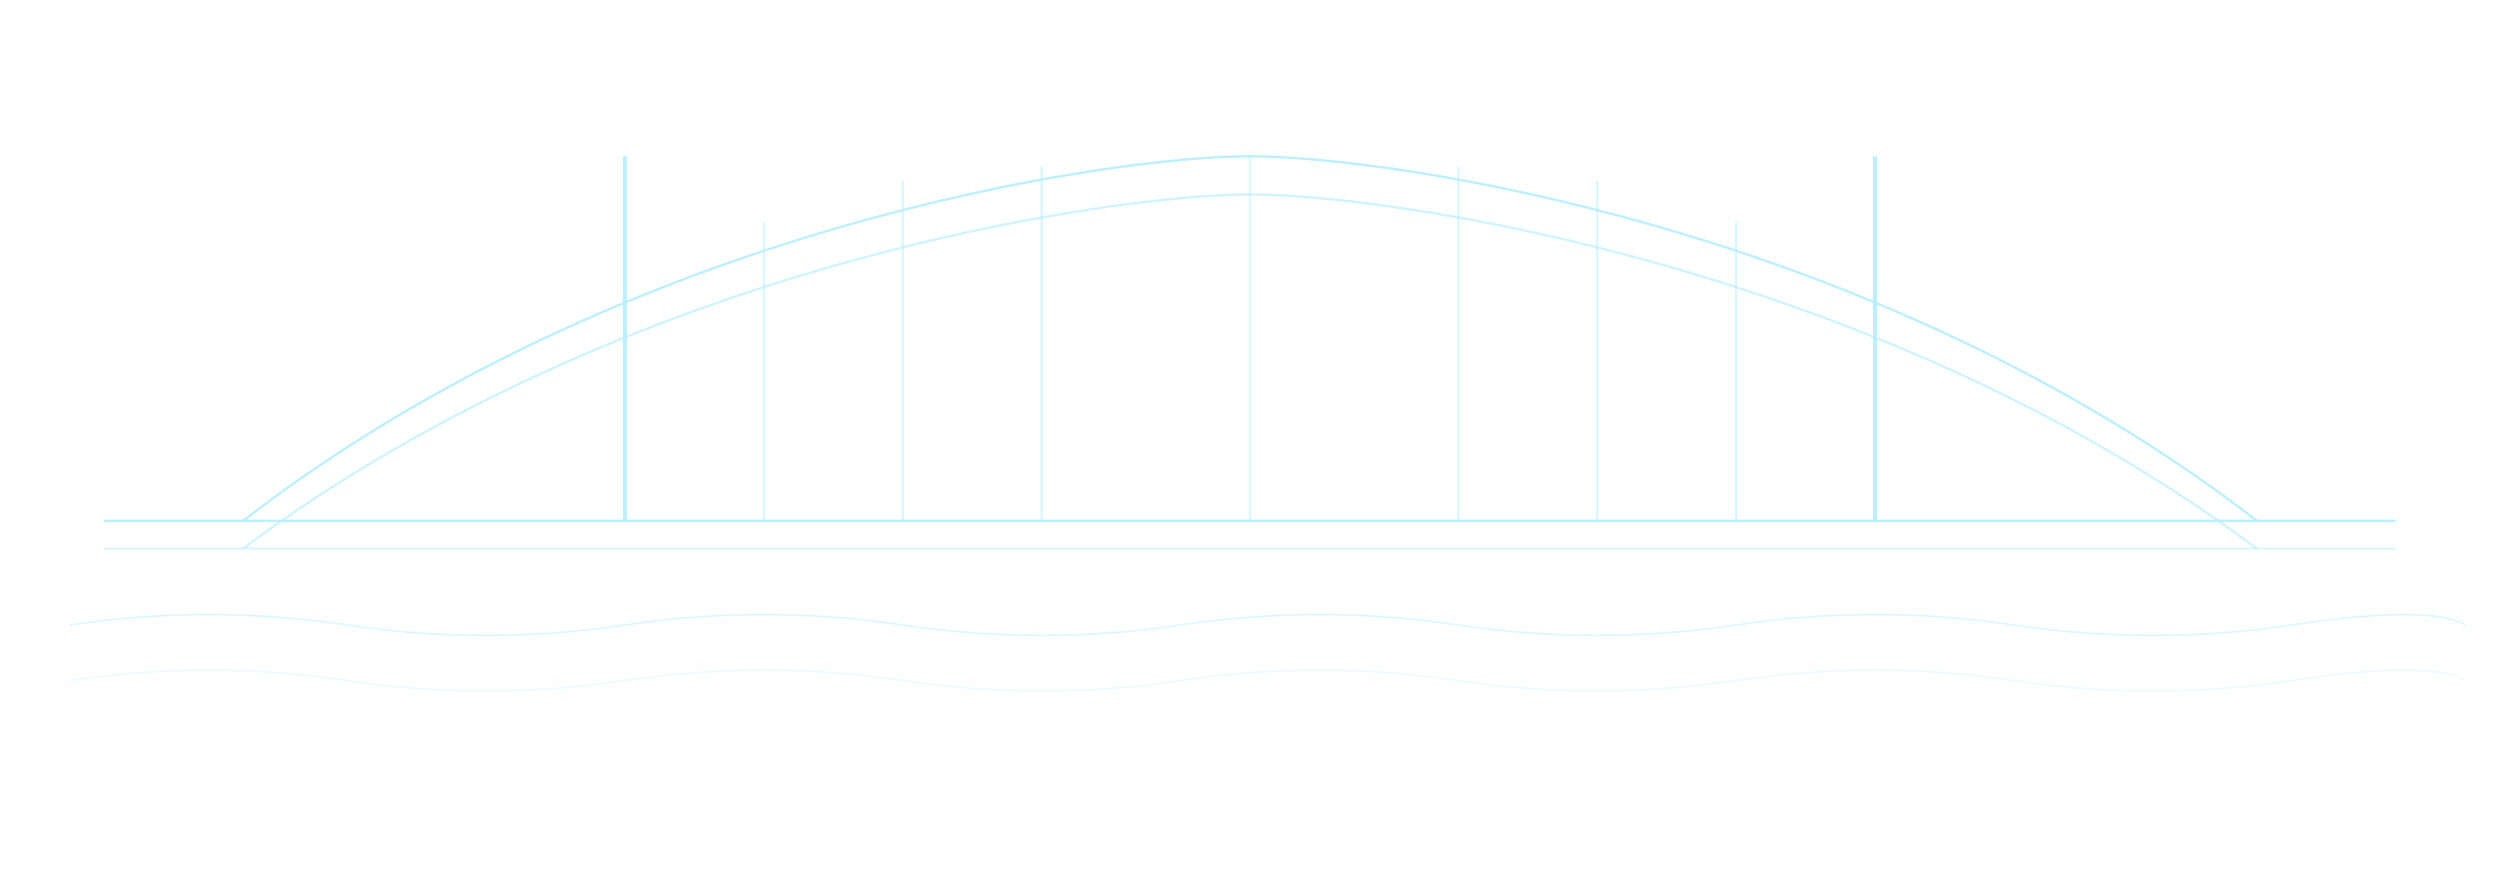
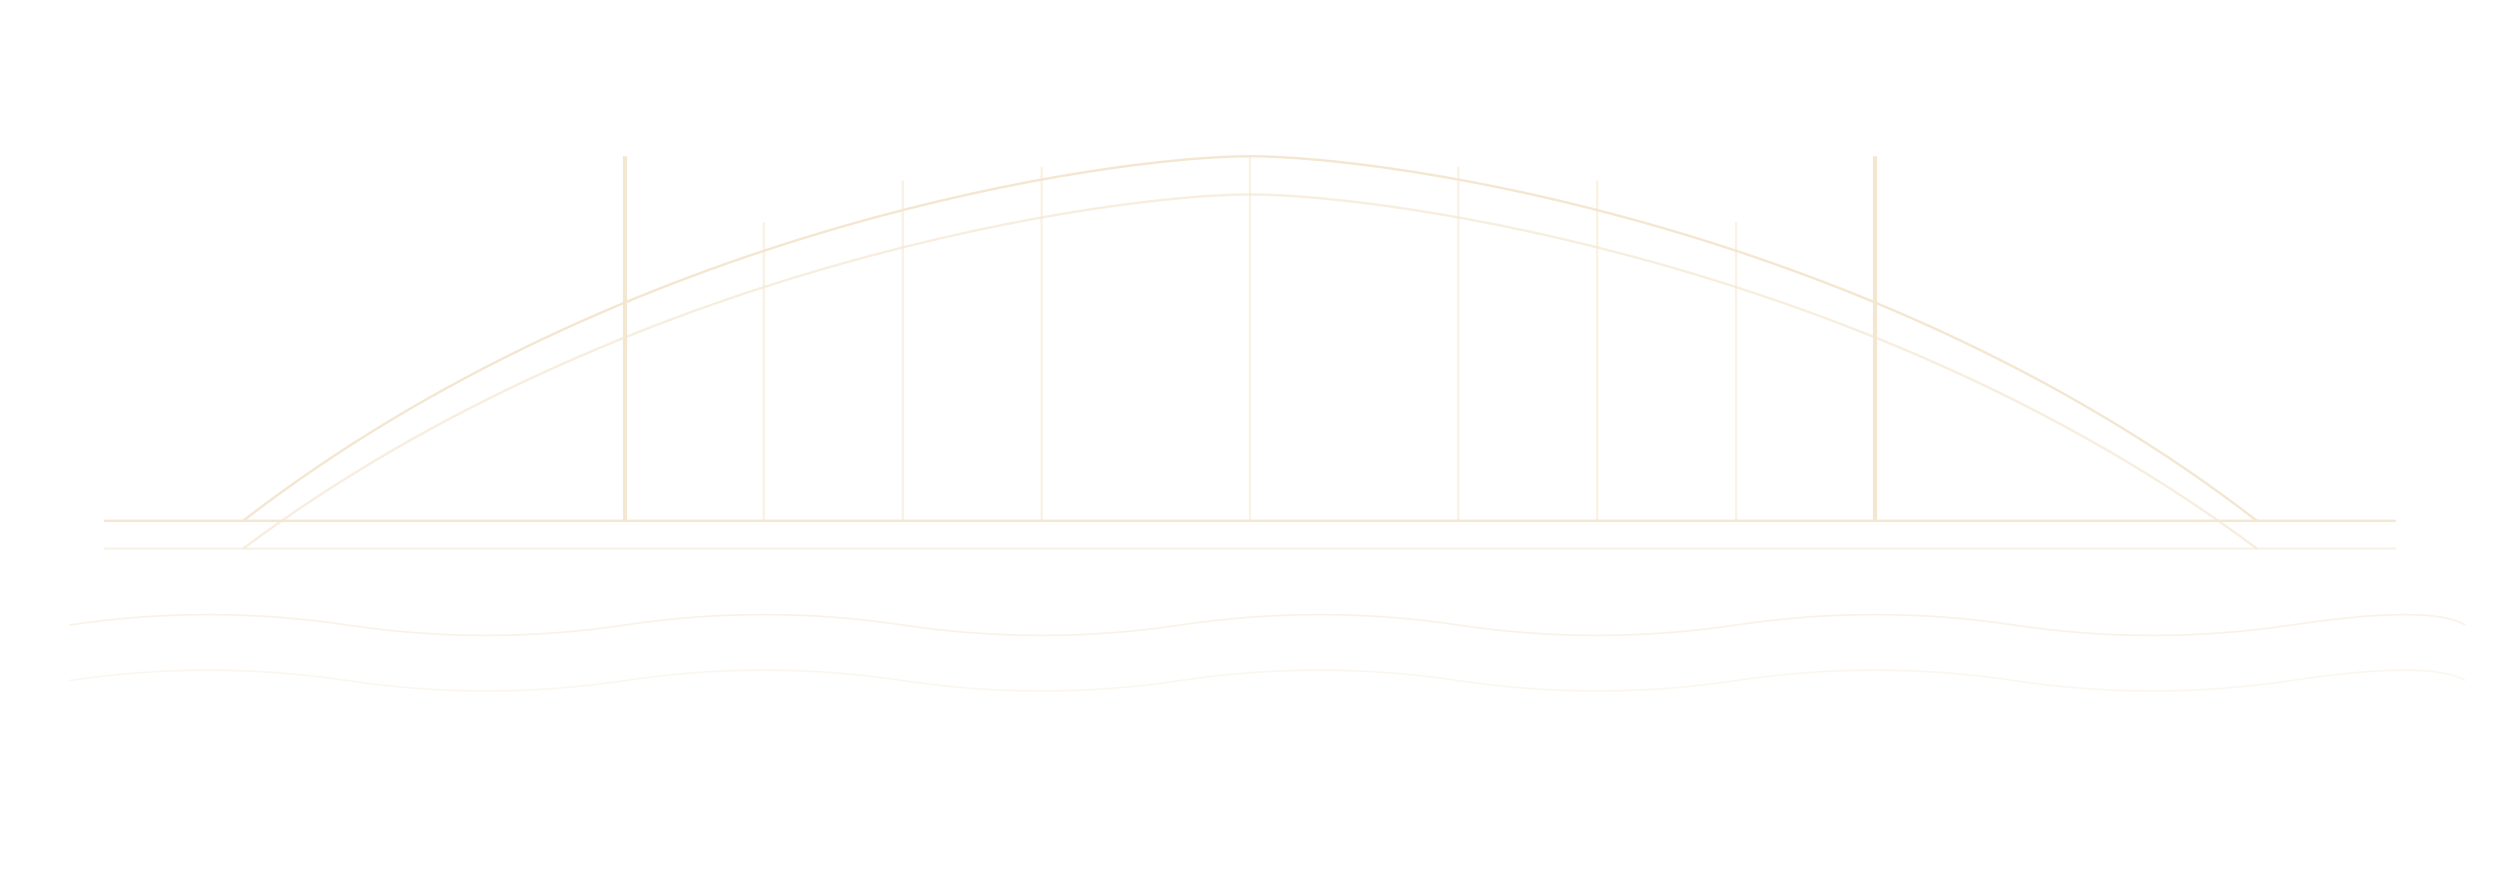
<svg xmlns="http://www.w3.org/2000/svg" viewBox="0 0 1440 500" fill="none">
-   <g stroke="#3fd0ff" stroke-width="1.4" opacity="0.35">
+   <g stroke="#e0b97b" stroke-width="1.4" opacity="0.35">
    <path d="M60 300 H1380" />
    <path d="M60 316 H1380" stroke-opacity="0.5" />
    <path d="M140 300 C 360 130, 640 90, 720 90 C 800 90, 1080 130, 1300 300" />
    <path d="M140 316 C 360 152, 640 112, 720 112 C 800 112, 1080 152, 1300 316" stroke-opacity="0.7" />
    <path d="M360 90 V300" stroke-width="2.4" />
    <path d="M1080 90 V300" stroke-width="2.4" />
    <path d="M440 128 L440 300" stroke-opacity="0.55" />
    <path d="M520 104 L520 300" stroke-opacity="0.55" />
    <path d="M600 96 L600 300" stroke-opacity="0.55" />
    <path d="M720 90 L720 300" stroke-opacity="0.55" />
    <path d="M840 96 L840 300" stroke-opacity="0.55" />
    <path d="M920 104 L920 300" stroke-opacity="0.55" />
    <path d="M1000 128 L1000 300" stroke-opacity="0.55" />
  </g>
-   <g stroke="#3fd0ff" stroke-width="1" opacity="0.18">
+   <g stroke="#e0b97b" stroke-width="1" opacity="0.18">
    <path d="M40 360 Q 120 348, 200 360 T 360 360 T 520 360 T 680 360 T 840 360 T 1000 360 T 1160 360 T 1320 360 T 1420 360" />
    <path d="M40 392 Q 120 380, 200 392 T 360 392 T 520 392 T 680 392 T 840 392 T 1000 392 T 1160 392 T 1320 392 T 1420 392" stroke-opacity="0.6" />
  </g>
</svg>
